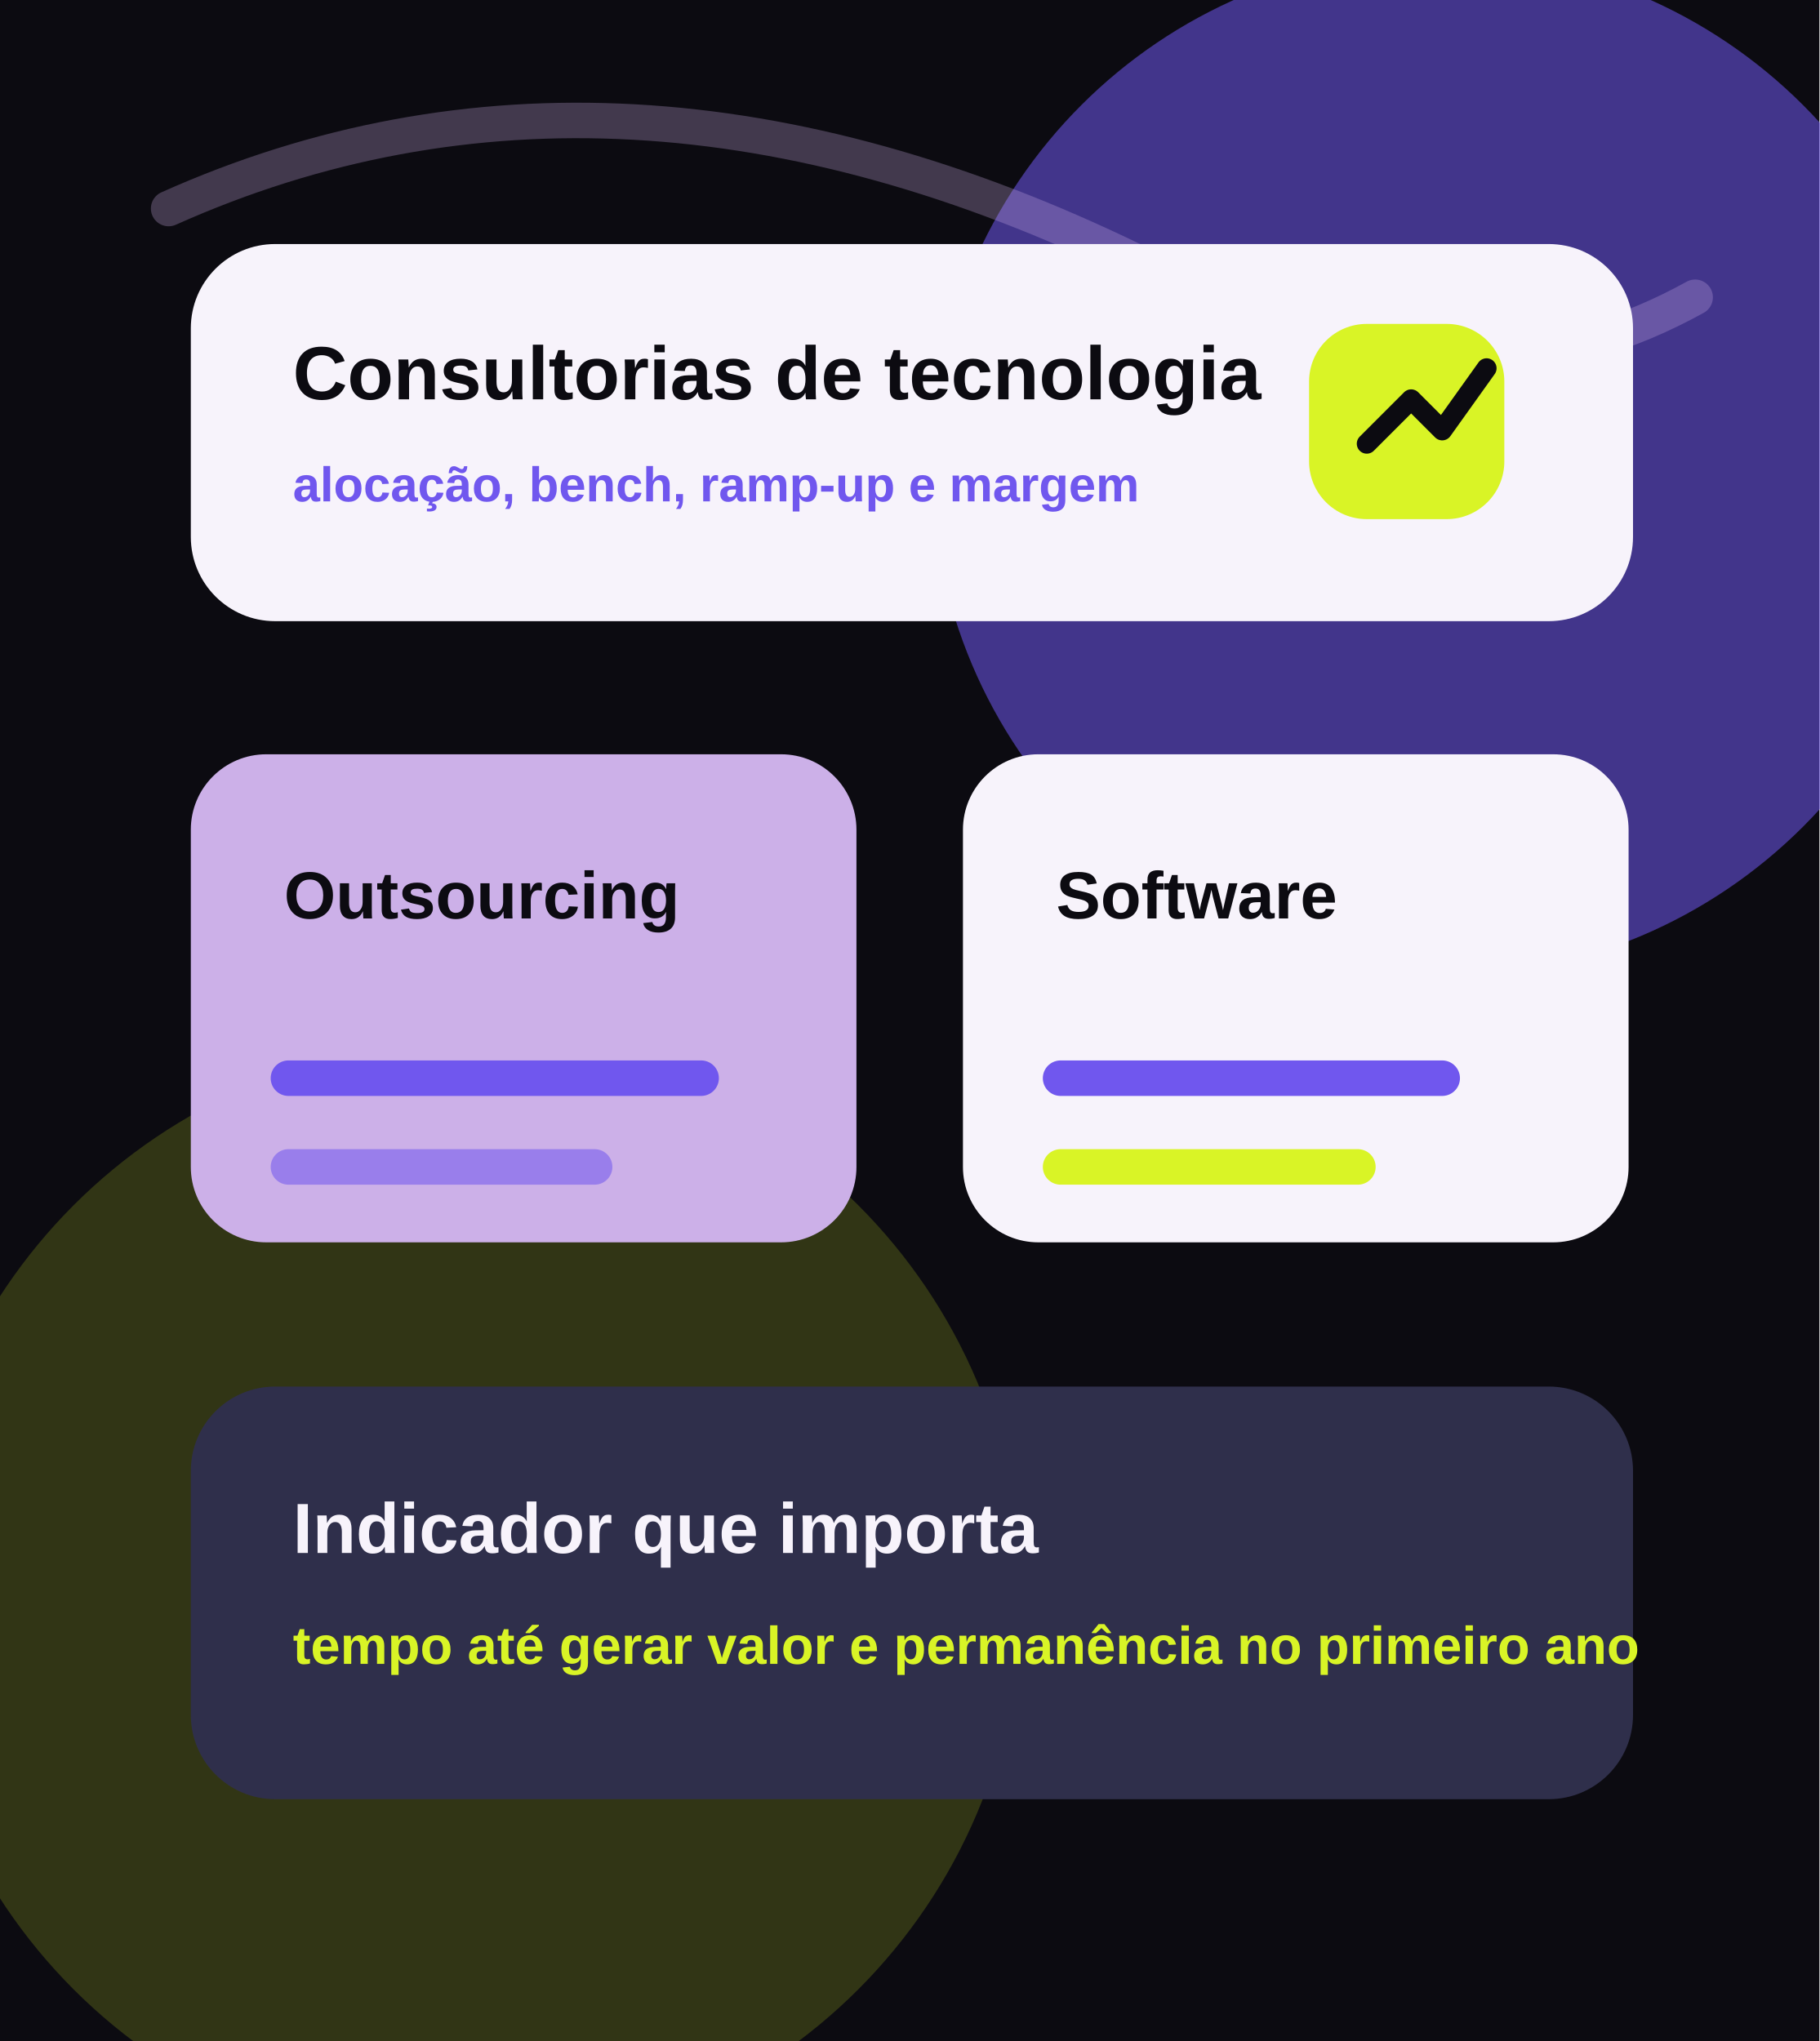
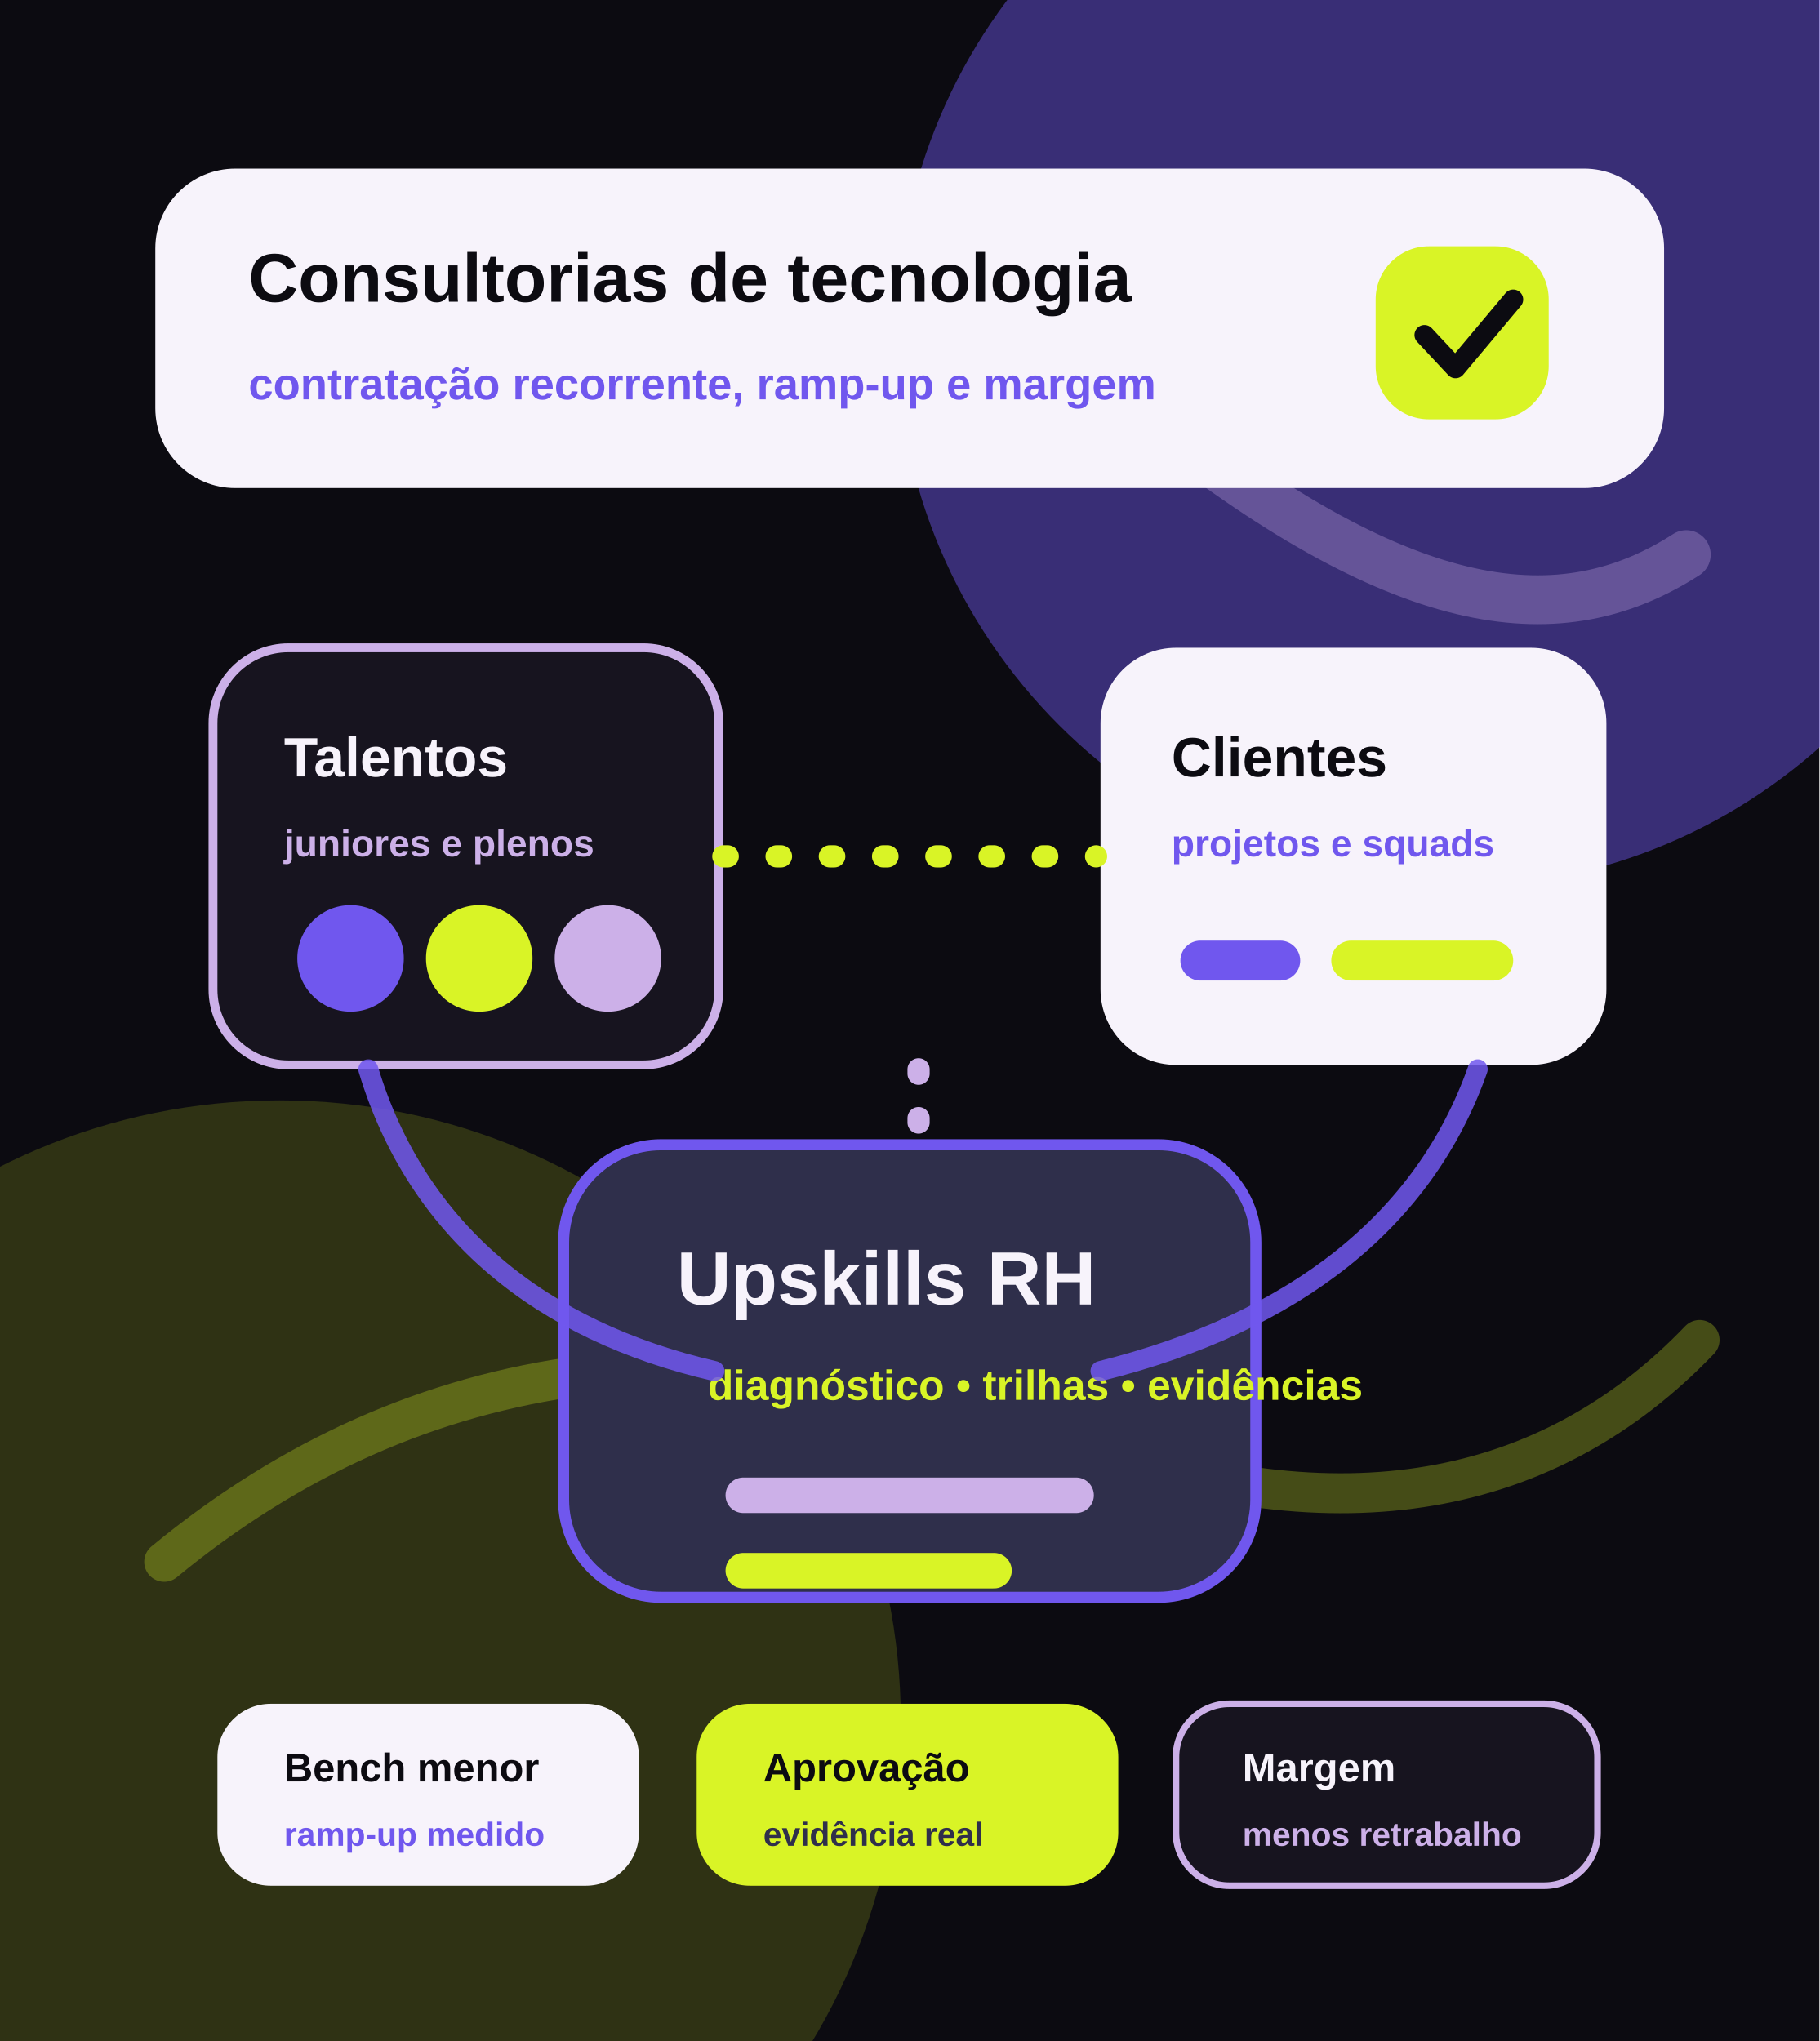
<svg xmlns="http://www.w3.org/2000/svg" width="820" height="920" viewBox="0 0 820 920" fill="none" role="img" aria-labelledby="title desc">
-   <rect width="820" height="920" fill="#0C0B11" />
-   <circle cx="650" cy="210" r="230" fill="#7057EE" opacity="0.55" />
-   <circle cx="210" cy="720" r="250" fill="#D9F426" opacity="0.18" />
-   <path d="M76 94C210 34 356 42 512 118C634 178 706 166 764 134" stroke="#CCB0E8" stroke-width="16" stroke-linecap="round" opacity="0.28" />
-   <rect x="86" y="110" width="650" height="170" rx="38" fill="#F7F3FB" />
-   <text x="132" y="180" font-family="Arial, Helvetica, sans-serif" font-size="34" font-weight="900" fill="#0C0B11">Consultorias de tecnologia</text>
-   <text x="132" y="226" font-family="Arial, Helvetica, sans-serif" font-size="22" font-weight="700" fill="#7057EE">alocação, bench, ramp-up e margem</text>
-   <rect x="590" y="146" width="88" height="88" rx="26" fill="#D9F426" />
-   <path d="M616 200L636 180L650 194L670 166" stroke="#0C0B11" stroke-width="9" stroke-linecap="round" stroke-linejoin="round" />
-   <rect x="86" y="340" width="300" height="220" rx="34" fill="#CCB0E8" />
-   <text x="128" y="414" font-family="Arial, Helvetica, sans-serif" font-size="30" font-weight="900" fill="#0C0B11">Outsourcing</text>
-   <path d="M130 486H316" stroke="#7057EE" stroke-width="16" stroke-linecap="round" />
-   <path d="M130 526H268" stroke="#7057EE" stroke-width="16" stroke-linecap="round" opacity="0.56" />
-   <rect x="434" y="340" width="300" height="220" rx="34" fill="#F7F3FB" />
-   <text x="476" y="414" font-family="Arial, Helvetica, sans-serif" font-size="30" font-weight="900" fill="#0C0B11">Software</text>
-   <path d="M478 486H650" stroke="#7057EE" stroke-width="16" stroke-linecap="round" />
-   <path d="M478 526H612" stroke="#D9F426" stroke-width="16" stroke-linecap="round" />
-   <rect x="86" y="625" width="650" height="186" rx="38" fill="#2F2F4B" />
-   <text x="132" y="700" font-family="Arial, Helvetica, sans-serif" font-size="32" font-weight="900" fill="#F7F3FB">Indicador que importa</text>
-   <text x="132" y="750" font-family="Arial, Helvetica, sans-serif" font-size="24" font-weight="700" fill="#D9F426">tempo até gerar valor e permanência no primeiro ano</text>
+   <rect width="820" height="920" rx="0" fill="#0C0B11" />
+   <circle cx="654" cy="150" r="250" fill="#7057EE" opacity="0.46" />
+   <circle cx="126" cy="776" r="280" fill="#D9F426" opacity="0.17" />
+   <path d="M88 172C236 70 378 76 522 190C635 279 704 286 760 250" stroke="#CCB0E8" stroke-width="22" stroke-linecap="round" opacity="0.30" />
+   <path d="M74 704C188 610 326 592 486 650C604 693 698 675 766 604" stroke="#D9F426" stroke-width="18" stroke-linecap="round" opacity="0.28" />
+   <rect x="70" y="76" width="680" height="144" rx="36" fill="#F7F3FB" />
+   <text x="112" y="136" font-family="Arial, Helvetica, sans-serif" font-size="31" font-weight="900" fill="#0C0B11">Consultorias de tecnologia</text>
+   <text x="112" y="180" font-family="Arial, Helvetica, sans-serif" font-size="20" font-weight="700" fill="#7057EE">contratação recorrente, ramp-up e margem</text>
+   <rect x="620" y="111" width="78" height="78" rx="24" fill="#D9F426" />
+   <path d="M642 151L656 166L682 135" stroke="#0C0B11" stroke-width="9" stroke-linecap="round" stroke-linejoin="round" />
+   <rect x="96" y="292" width="228" height="188" rx="34" fill="#17141F" stroke="#CCB0E8" stroke-width="4" />
+   <text x="128" y="350" font-family="Arial, Helvetica, sans-serif" font-size="25" font-weight="900" fill="#F7F3FB">Talentos</text>
+   <text x="128" y="386" font-family="Arial, Helvetica, sans-serif" font-size="17" font-weight="700" fill="#CCB0E8">juniores e plenos</text>
+   <circle cx="158" cy="432" r="24" fill="#7057EE" />
+   <circle cx="216" cy="432" r="24" fill="#D9F426" />
+   <circle cx="274" cy="432" r="24" fill="#CCB0E8" />
+   <rect x="496" y="292" width="228" height="188" rx="34" fill="#F7F3FB" />
+   <text x="528" y="350" font-family="Arial, Helvetica, sans-serif" font-size="25" font-weight="900" fill="#0C0B11">Clientes</text>
+   <text x="528" y="386" font-family="Arial, Helvetica, sans-serif" font-size="17" font-weight="700" fill="#7057EE">projetos e squads</text>
+   <rect x="532" y="424" width="54" height="18" rx="9" fill="#7057EE" />
+   <rect x="600" y="424" width="82" height="18" rx="9" fill="#D9F426" />
+   <rect x="254" y="516" width="312" height="204" rx="44" fill="#2F2F4B" stroke="#7057EE" stroke-width="5" />
+   <text x="305" y="588" font-family="Arial, Helvetica, sans-serif" font-size="34" font-weight="900" fill="#F7F3FB">Upskills RH</text>
+   <text x="319" y="631" font-family="Arial, Helvetica, sans-serif" font-size="19" font-weight="700" fill="#D9F426">diagnóstico • trilhas • evidências</text>
+   <path d="M335 674H485" stroke="#CCB0E8" stroke-width="16" stroke-linecap="round" />
+   <path d="M335 708H448" stroke="#D9F426" stroke-width="16" stroke-linecap="round" />
+   <path d="M326 386C376 386 434 386 494 386" stroke="#D9F426" stroke-width="10" stroke-linecap="round" stroke-dasharray="2 22" />
+   <path d="M414 482C414 498 414 509 414 521" stroke="#CCB0E8" stroke-width="10" stroke-linecap="round" stroke-dasharray="2 20" />
+   <path d="M322 618C244 600 188 555 166 482" stroke="#7057EE" stroke-width="9" stroke-linecap="round" opacity="0.85" />
+   <path d="M496 618C584 596 642 550 666 482" stroke="#7057EE" stroke-width="9" stroke-linecap="round" opacity="0.85" />
+   <rect x="98" y="768" width="190" height="82" rx="24" fill="#F7F3FB" />
+   <text x="128" y="803" font-family="Arial, Helvetica, sans-serif" font-size="18" font-weight="900" fill="#0C0B11">Bench menor</text>
+   <text x="128" y="832" font-family="Arial, Helvetica, sans-serif" font-size="15" font-weight="700" fill="#7057EE">ramp-up medido</text>
+   <rect x="314" y="768" width="190" height="82" rx="24" fill="#D9F426" />
+   <text x="344" y="803" font-family="Arial, Helvetica, sans-serif" font-size="18" font-weight="900" fill="#0C0B11">Aprovação</text>
+   <text x="344" y="832" font-family="Arial, Helvetica, sans-serif" font-size="15" font-weight="700" fill="#2F2F4B">evidência real</text>
+   <rect x="530" y="768" width="190" height="82" rx="24" fill="#17141F" stroke="#CCB0E8" stroke-width="3" />
+   <text x="560" y="803" font-family="Arial, Helvetica, sans-serif" font-size="18" font-weight="900" fill="#F7F3FB">Margem</text>
+   <text x="560" y="832" font-family="Arial, Helvetica, sans-serif" font-size="15" font-weight="700" fill="#CCB0E8">menos retrabalho</text>
</svg>
